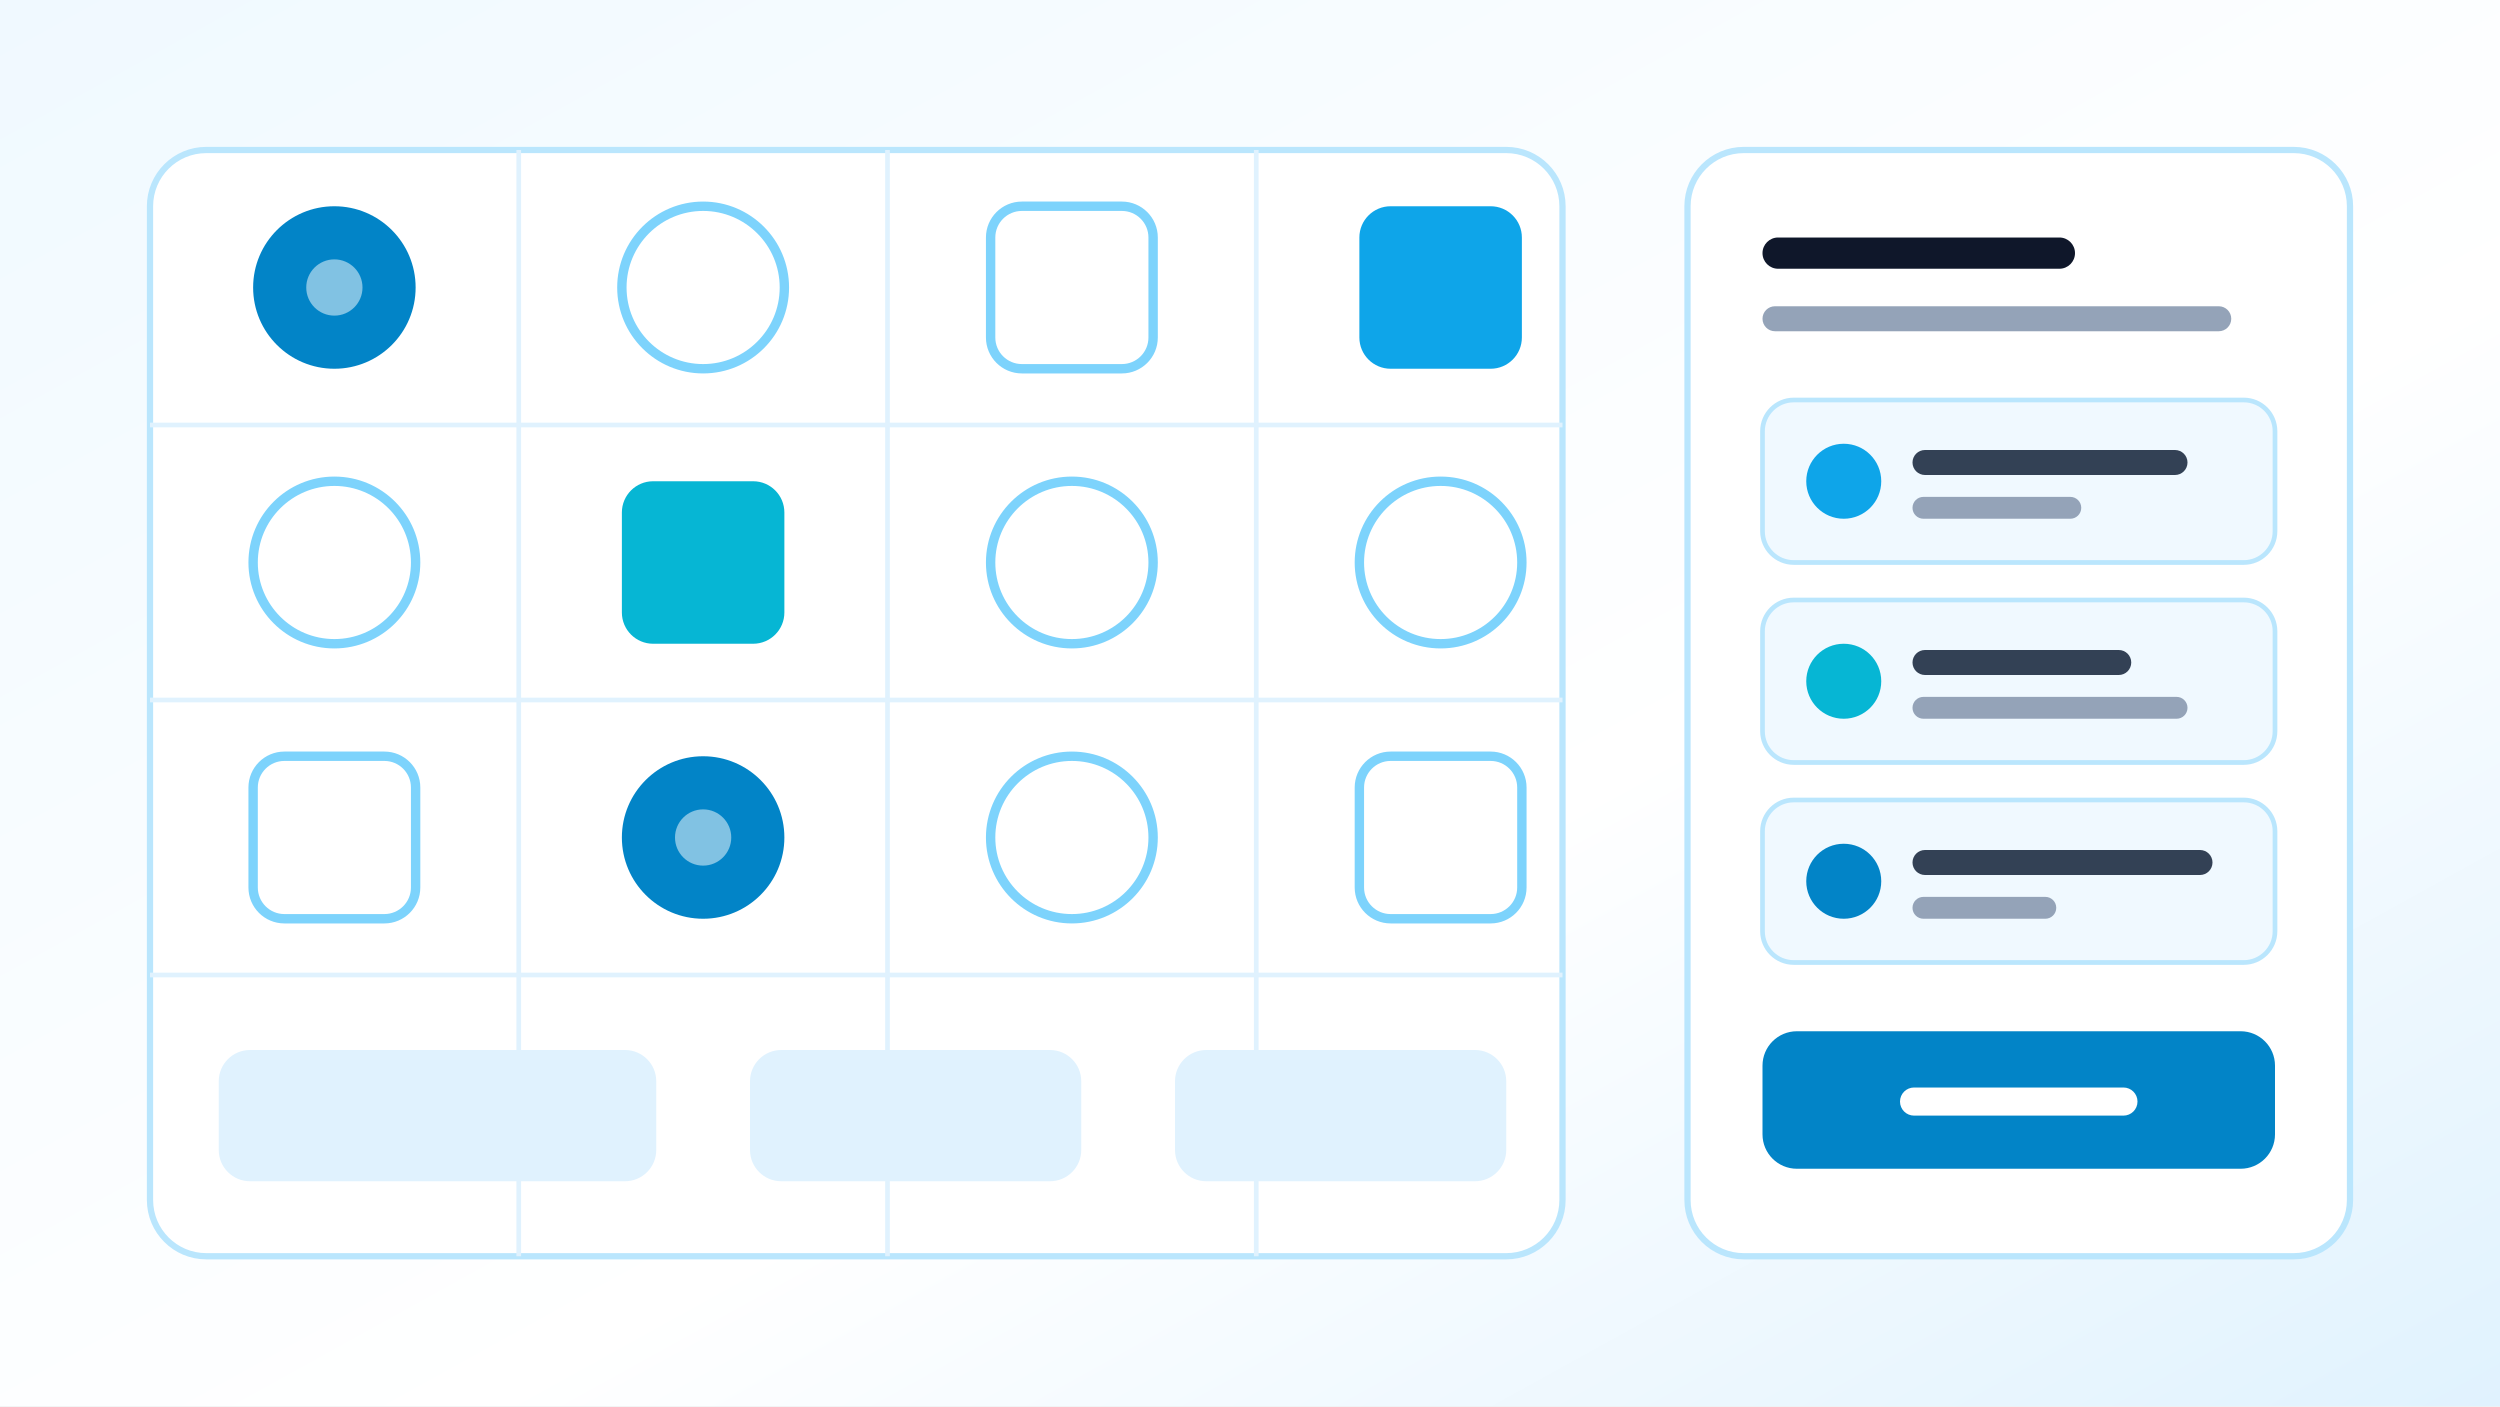
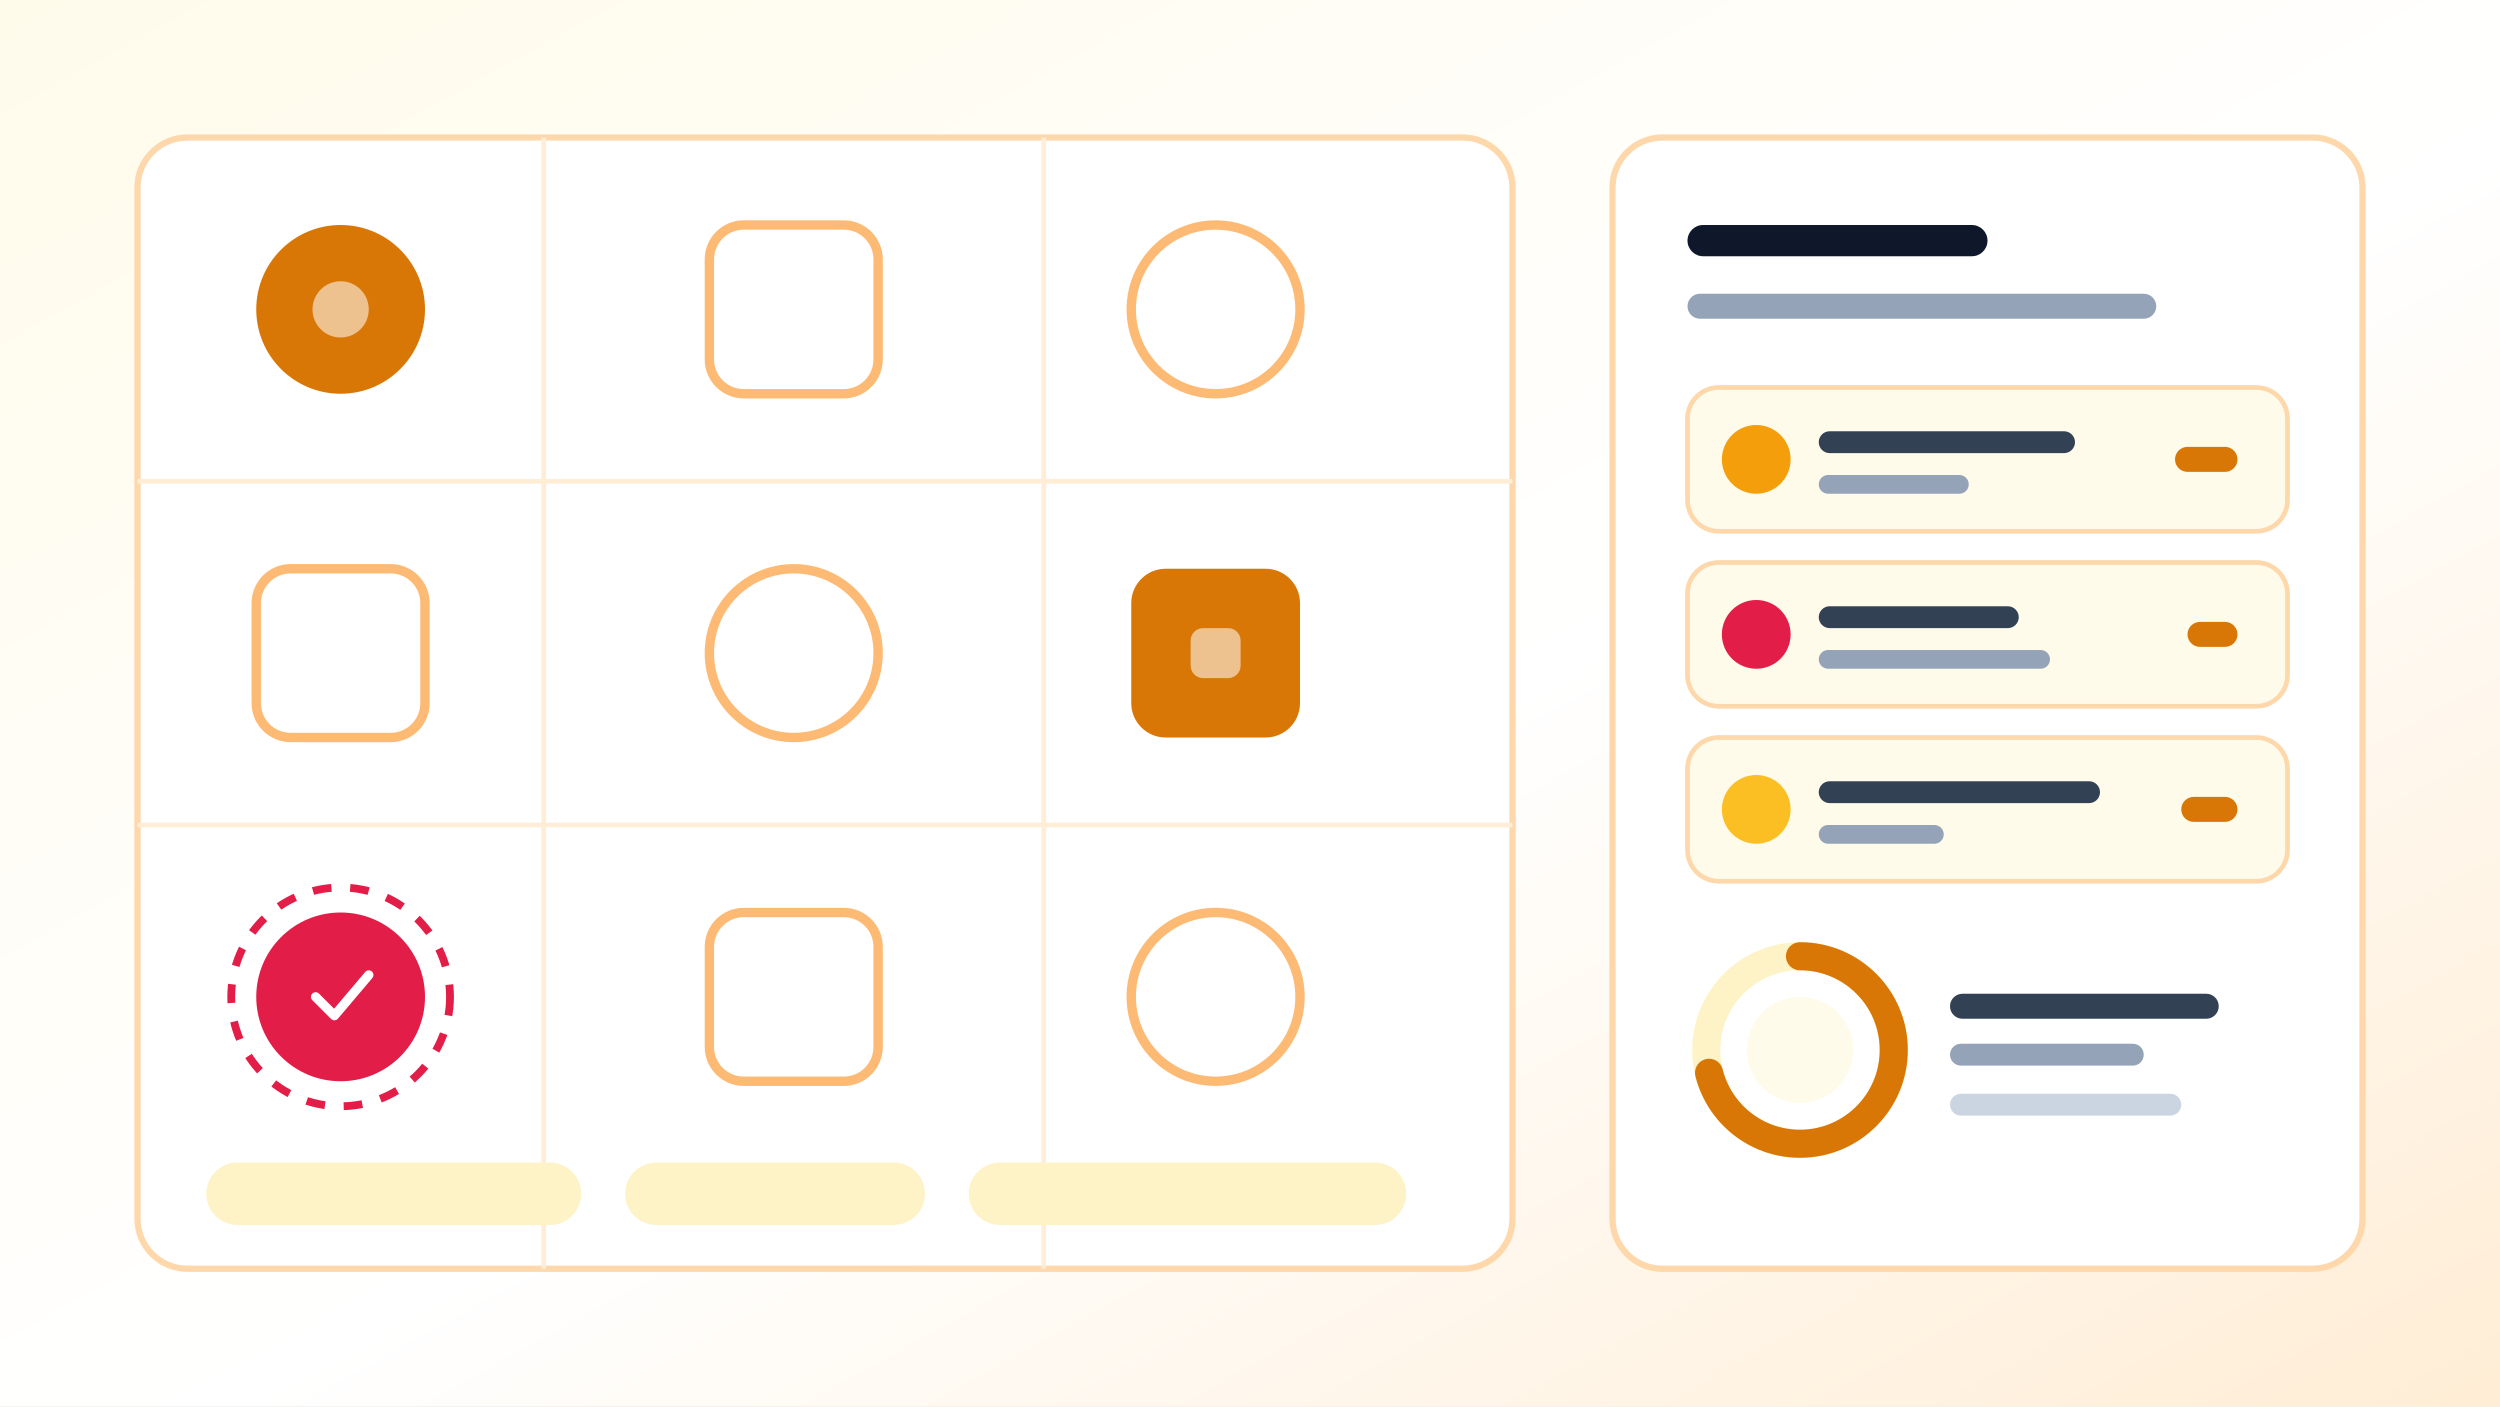
- <svg xmlns="http://www.w3.org/2000/svg" viewBox="0 0 800 450" role="img" aria-label="Interactive restaurant floor plan with reserved and available tables beside a booking panel">
+ <svg xmlns="http://www.w3.org/2000/svg" viewBox="0 0 800 450" role="img" aria-label="A restaurant floor plan with one table selected, beside a pre-arrival order card showing live nutritional totals">
  <defs>
    <linearGradient id="sd-bg" x1="0" y1="0" x2="1" y2="1">
-       <stop offset="0%" stop-color="#f0f9ff" />
-       <stop offset="60%" stop-color="#ffffff" />
-       <stop offset="100%" stop-color="#e0f2fe" />
+       <stop offset="0%" stop-color="#fffbeb" />
+       <stop offset="55%" stop-color="#ffffff" />
+       <stop offset="100%" stop-color="#ffedd5" />
    </linearGradient>
  </defs>
  <rect width="800" height="450" fill="url(#sd-bg)" />
-   <rect x="48" y="48" width="452" height="354" rx="18" fill="#ffffff" stroke="#bae6fd" stroke-width="2" />
-   <g stroke="#e0f2fe" stroke-width="1.5">
-     <path d="M48 136h452M48 224h452M48 312h452M166 48v354M284 48v354M402 48v354" />
+   <rect x="44" y="44" width="440" height="362" rx="16" fill="#ffffff" stroke="#fed7aa" stroke-width="2" />
+   <g stroke="#ffedd5" stroke-width="1.5">
+     <path d="M44 154h440M44 264h440M174 44v362M334 44v362" />
  </g>
  <g>
-     <circle cx="107" cy="92" r="26" fill="#0284c7" />
-     <circle cx="107" cy="92" r="9" fill="#ffffff" opacity="0.5" />
-     <circle cx="225" cy="92" r="26" fill="#ffffff" stroke="#7dd3fc" stroke-width="3" />
-     <rect x="317" y="66" width="52" height="52" rx="10" fill="#ffffff" stroke="#7dd3fc" stroke-width="3" />
-     <rect x="435" y="66" width="52" height="52" rx="10" fill="#0ea5e9" />
-     <circle cx="107" cy="180" r="26" fill="#ffffff" stroke="#7dd3fc" stroke-width="3" />
-     <rect x="199" y="154" width="52" height="52" rx="10" fill="#06b6d4" />
-     <circle cx="343" cy="180" r="26" fill="#ffffff" stroke="#7dd3fc" stroke-width="3" />
-     <circle cx="461" cy="180" r="26" fill="#ffffff" stroke="#7dd3fc" stroke-width="3" />
-     <rect x="81" y="242" width="52" height="52" rx="10" fill="#ffffff" stroke="#7dd3fc" stroke-width="3" />
-     <circle cx="225" cy="268" r="26" fill="#0284c7" />
-     <circle cx="225" cy="268" r="9" fill="#ffffff" opacity="0.5" />
-     <circle cx="343" cy="268" r="26" fill="#ffffff" stroke="#7dd3fc" stroke-width="3" />
-     <rect x="435" y="242" width="52" height="52" rx="10" fill="#ffffff" stroke="#7dd3fc" stroke-width="3" />
-     <rect x="70" y="336" width="140" height="42" rx="10" fill="#e0f2fe" />
-     <rect x="240" y="336" width="106" height="42" rx="10" fill="#e0f2fe" />
-     <rect x="376" y="336" width="106" height="42" rx="10" fill="#e0f2fe" />
+     <circle cx="109" cy="99" r="27" fill="#d97706" />
+     <circle cx="109" cy="99" r="9" fill="#ffffff" opacity="0.55" />
+     <rect x="227" y="72" width="54" height="54" rx="11" fill="#ffffff" stroke="#fdba74" stroke-width="3" />
+     <circle cx="389" cy="99" r="27" fill="#ffffff" stroke="#fdba74" stroke-width="3" />
+     <rect x="82" y="182" width="54" height="54" rx="11" fill="#ffffff" stroke="#fdba74" stroke-width="3" />
+     <circle cx="254" cy="209" r="27" fill="#ffffff" stroke="#fdba74" stroke-width="3" />
+     <rect x="362" y="182" width="54" height="54" rx="11" fill="#d97706" />
+     <rect x="381" y="201" width="16" height="16" rx="4" fill="#ffffff" opacity="0.55" />
+     <circle cx="109" cy="319" r="35" fill="none" stroke="#e11d48" stroke-width="2.5" stroke-dasharray="6 6" />
+     <circle cx="109" cy="319" r="27" fill="#e11d48" />
+     <path d="M101 319 l6 6 l11 -13" stroke="#ffffff" stroke-width="3" fill="none" stroke-linecap="round" stroke-linejoin="round" />
+     <rect x="227" y="292" width="54" height="54" rx="11" fill="#ffffff" stroke="#fdba74" stroke-width="3" />
+     <circle cx="389" cy="319" r="27" fill="#ffffff" stroke="#fdba74" stroke-width="3" />
+   </g>
+   <g fill="#fef3c7">
+     <rect x="66" y="372" width="120" height="20" rx="10" />
+     <rect x="200" y="372" width="96" height="20" rx="10" />
+     <rect x="310" y="372" width="140" height="20" rx="10" />
  </g>
  <g>
-     <rect x="540" y="48" width="212" height="354" rx="18" fill="#ffffff" stroke="#bae6fd" stroke-width="2" />
-     <rect x="564" y="76" width="100" height="10" rx="5" fill="#0f172a" />
-     <rect x="564" y="98" width="150" height="8" rx="4" fill="#94a3b8" />
-     <rect x="564" y="128" width="164" height="52" rx="10" fill="#f0f9ff" stroke="#bae6fd" stroke-width="1.5" />
-     <circle cx="590" cy="154" r="12" fill="#0ea5e9" />
-     <rect x="612" y="144" width="88" height="8" rx="4" fill="#334155" />
-     <rect x="612" y="159" width="54" height="7" rx="3.5" fill="#94a3b8" />
-     <rect x="564" y="192" width="164" height="52" rx="10" fill="#f0f9ff" stroke="#bae6fd" stroke-width="1.5" />
-     <circle cx="590" cy="218" r="12" fill="#06b6d4" />
-     <rect x="612" y="208" width="70" height="8" rx="4" fill="#334155" />
-     <rect x="612" y="223" width="88" height="7" rx="3.5" fill="#94a3b8" />
-     <rect x="564" y="256" width="164" height="52" rx="10" fill="#f0f9ff" stroke="#bae6fd" stroke-width="1.5" />
-     <circle cx="590" cy="282" r="12" fill="#0284c7" />
-     <rect x="612" y="272" width="96" height="8" rx="4" fill="#334155" />
-     <rect x="612" y="287" width="46" height="7" rx="3.5" fill="#94a3b8" />
-     <rect x="564" y="330" width="164" height="44" rx="11" fill="#0284c7" />
-     <rect x="608" y="348" width="76" height="9" rx="4.5" fill="#ffffff" />
+     <rect x="516" y="44" width="240" height="362" rx="16" fill="#ffffff" stroke="#fed7aa" stroke-width="2" />
+     <rect x="540" y="72" width="96" height="10" rx="5" fill="#0f172a" />
+     <rect x="540" y="94" width="150" height="8" rx="4" fill="#94a3b8" />
+     <g>
+       <rect x="540" y="124" width="192" height="46" rx="10" fill="#fffbeb" stroke="#fed7aa" stroke-width="1.5" />
+       <circle cx="562" cy="147" r="11" fill="#f59e0b" />
+       <rect x="582" y="138" width="82" height="7" rx="3.5" fill="#334155" />
+       <rect x="582" y="152" width="48" height="6" rx="3" fill="#94a3b8" />
+       <rect x="696" y="143" width="20" height="8" rx="4" fill="#d97706" />
+       <rect x="540" y="180" width="192" height="46" rx="10" fill="#fffbeb" stroke="#fed7aa" stroke-width="1.5" />
+       <circle cx="562" cy="203" r="11" fill="#e11d48" />
+       <rect x="582" y="194" width="64" height="7" rx="3.5" fill="#334155" />
+       <rect x="582" y="208" width="74" height="6" rx="3" fill="#94a3b8" />
+       <rect x="700" y="199" width="16" height="8" rx="4" fill="#d97706" />
+       <rect x="540" y="236" width="192" height="46" rx="10" fill="#fffbeb" stroke="#fed7aa" stroke-width="1.5" />
+       <circle cx="562" cy="259" r="11" fill="#fbbf24" />
+       <rect x="582" y="250" width="90" height="7" rx="3.5" fill="#334155" />
+       <rect x="582" y="264" width="40" height="6" rx="3" fill="#94a3b8" />
+       <rect x="698" y="255" width="18" height="8" rx="4" fill="#d97706" />
+     </g>
+     <g>
+       <circle cx="576" cy="336" r="30" fill="none" stroke="#fef3c7" stroke-width="9" />
+       <circle cx="576" cy="336" r="30" fill="none" stroke="#d97706" stroke-width="9" stroke-linecap="round" stroke-dasharray="134 189" transform="rotate(-90 576 336)" />
+       <circle cx="576" cy="336" r="17" fill="#fffbeb" />
+     </g>
+     <rect x="624" y="318" width="86" height="8" rx="4" fill="#334155" />
+     <rect x="624" y="334" width="62" height="7" rx="3.5" fill="#94a3b8" />
+     <rect x="624" y="350" width="74" height="7" rx="3.5" fill="#cbd5e1" />
  </g>
</svg>
